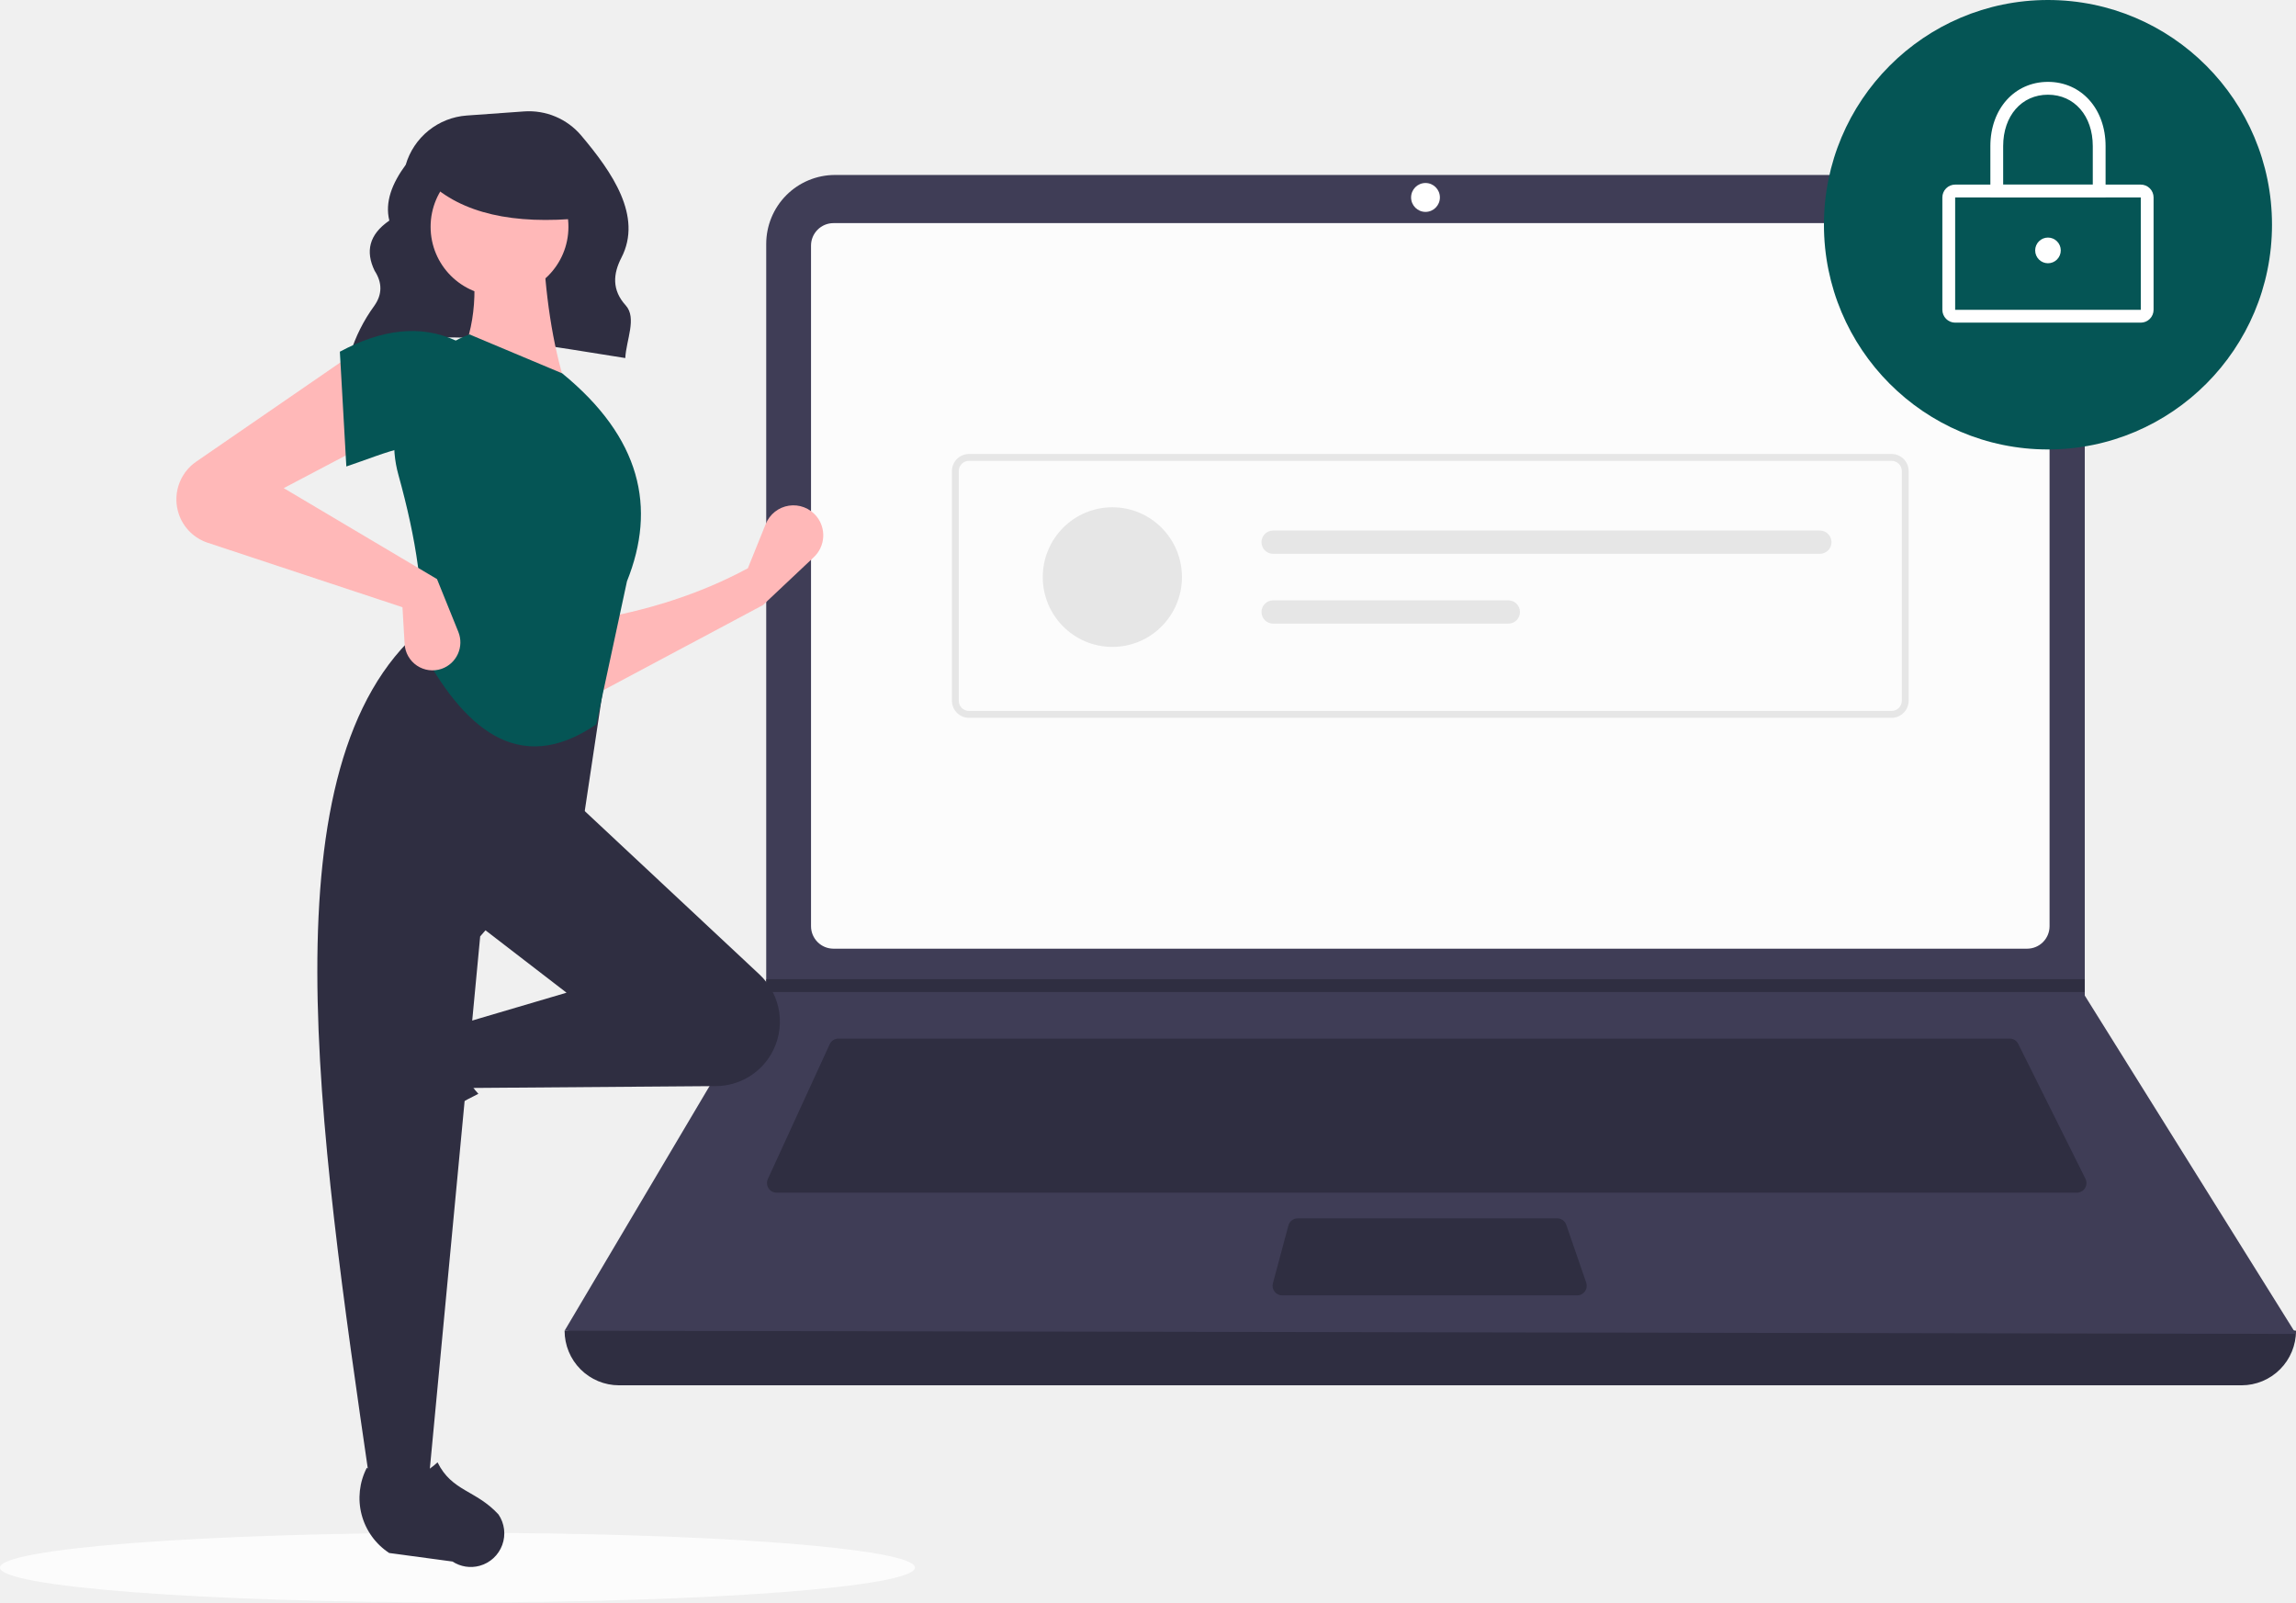
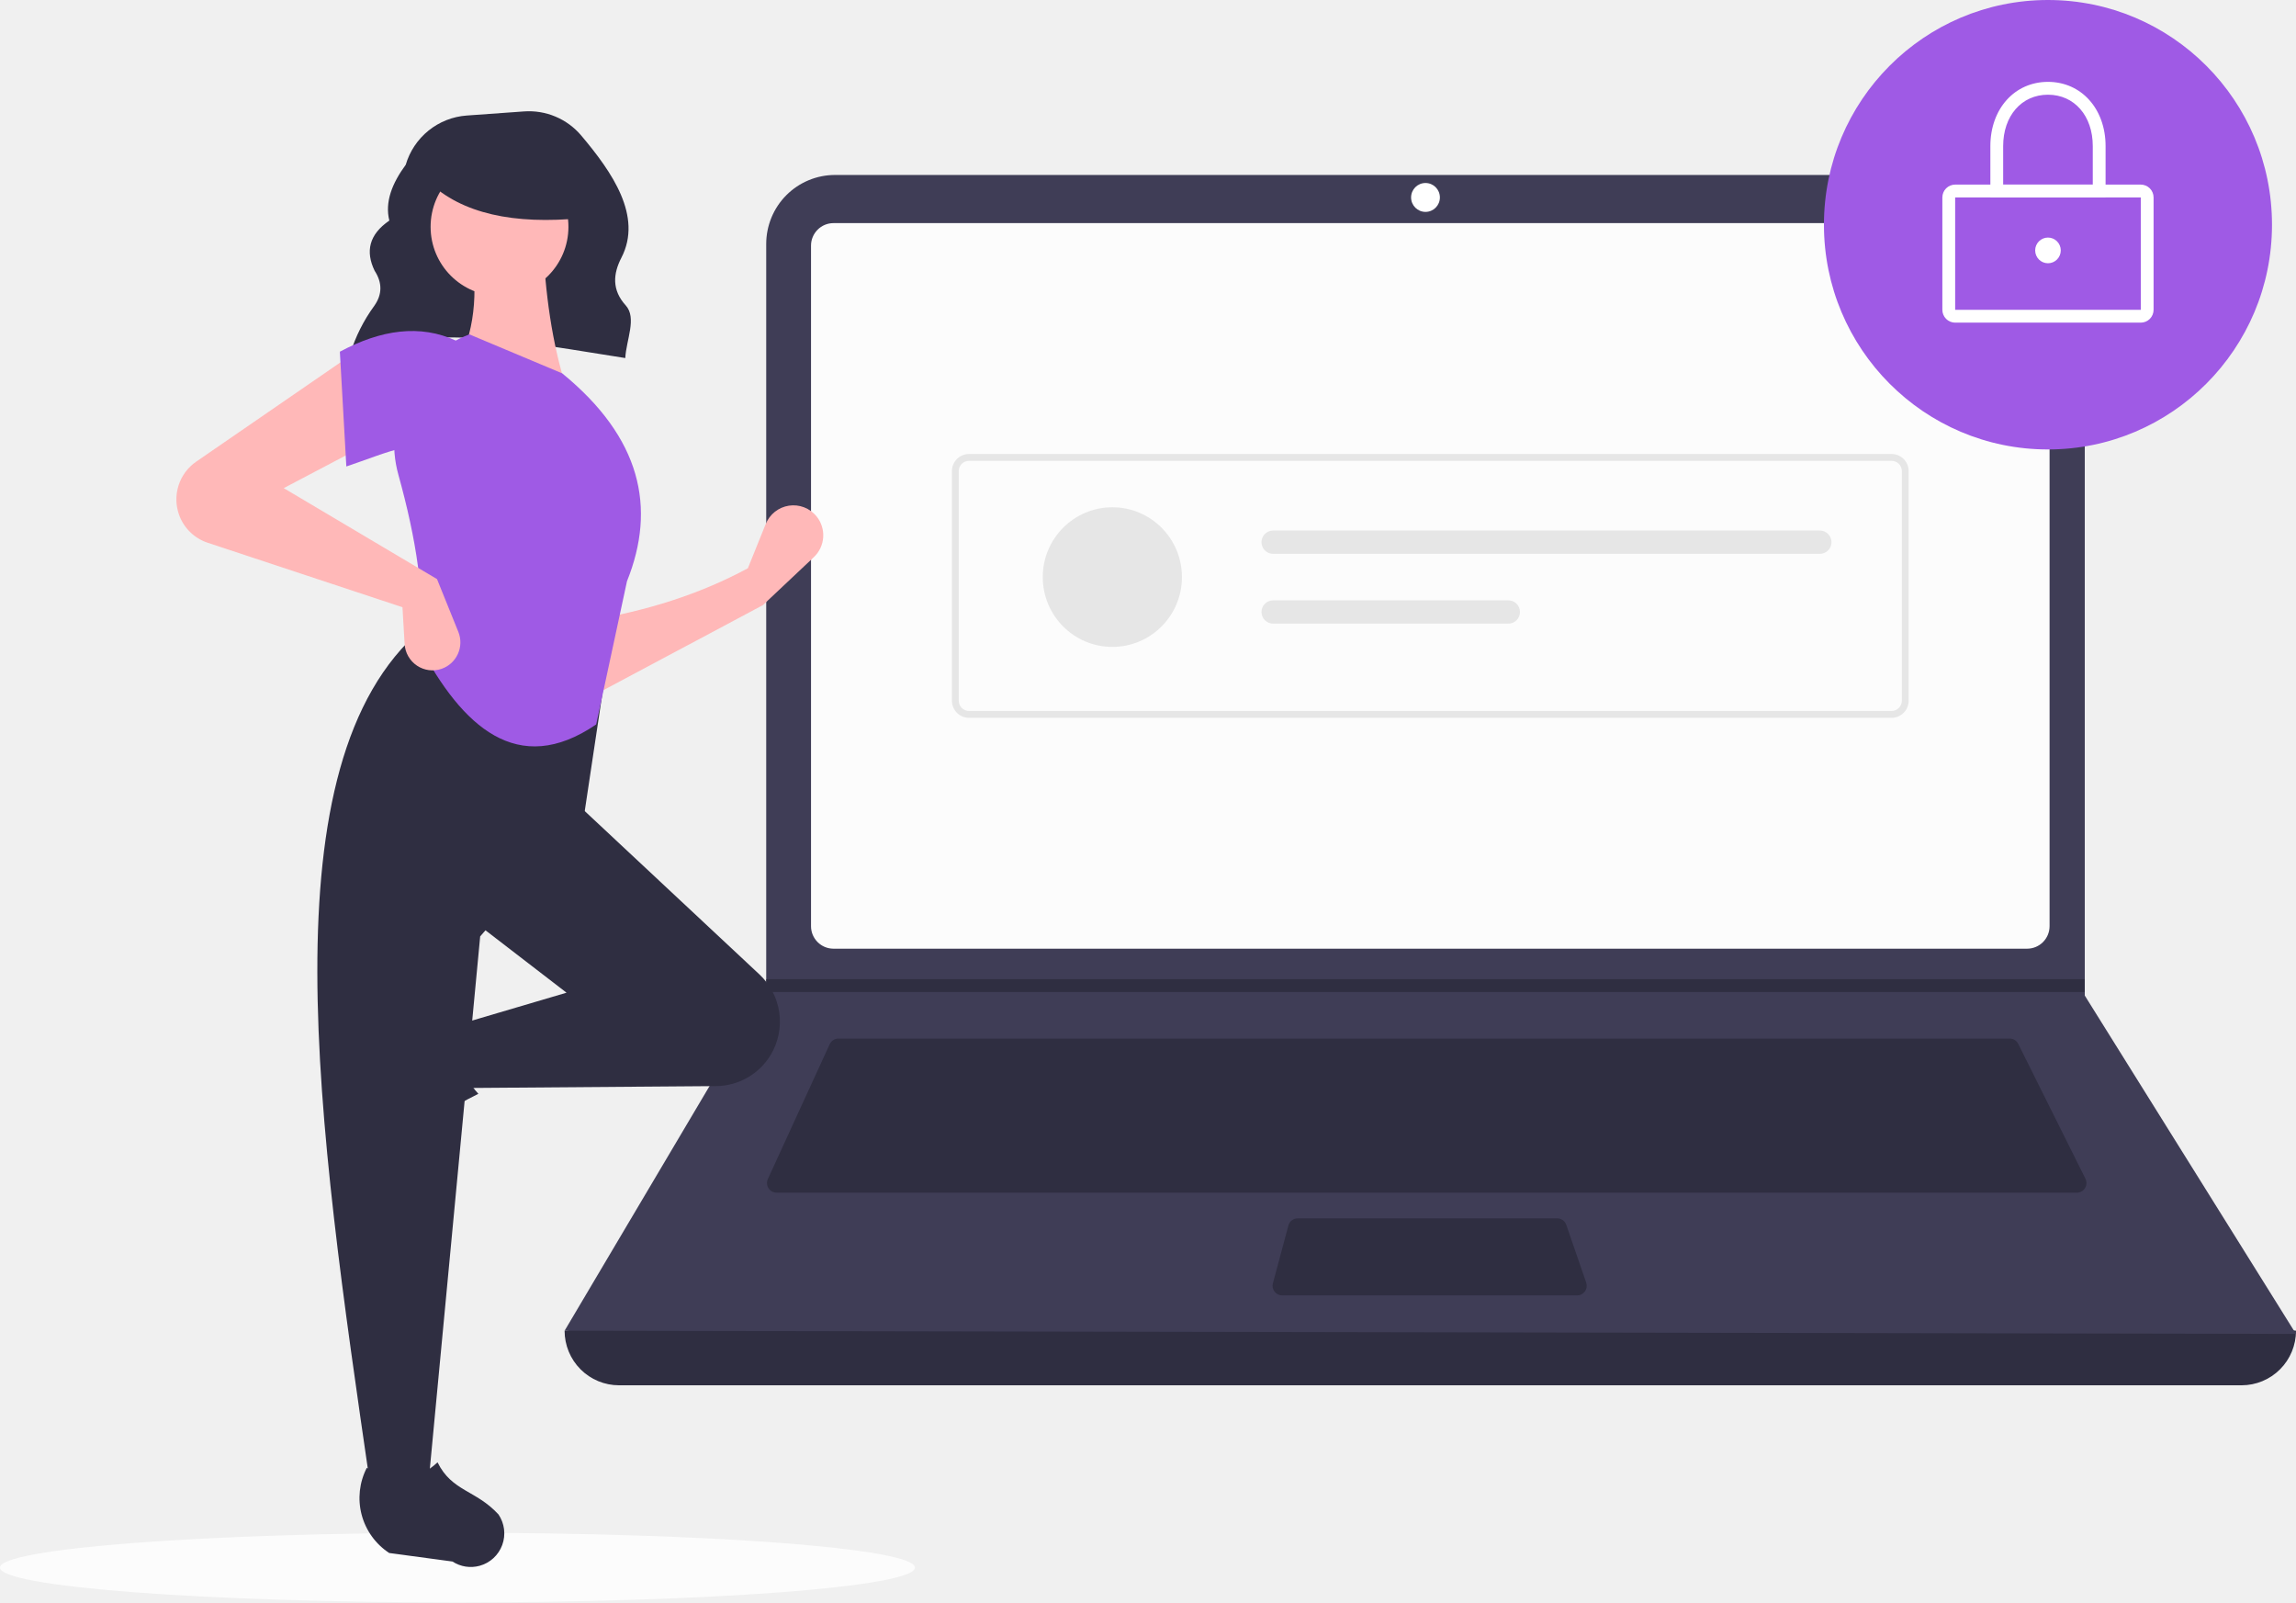
<svg xmlns="http://www.w3.org/2000/svg" width="268" height="187" viewBox="0 0 268 187" fill="none">
  <g clip-path="url(#clip0)">
    <path d="M53.397 187C82.888 187 106.794 185.179 106.794 182.933C106.794 180.687 82.888 178.866 53.397 178.866C23.907 178.866 0 180.687 0 182.933C0 185.179 23.907 187 53.397 187Z" fill="#FCFCFC" />
-     <path d="M40.816 41.492C50.109 37.528 61.683 40.04 72.986 41.783C73.091 39.672 74.367 37.103 73.031 35.63C71.408 33.841 71.558 31.961 72.534 30.07C75.031 25.235 71.454 20.091 67.842 15.813C67.028 14.851 65.999 14.095 64.839 13.607C63.679 13.119 62.42 12.912 61.165 13.003L54.475 13.482C52.847 13.599 51.293 14.211 50.021 15.238C48.75 16.264 47.821 17.656 47.36 19.226C45.762 21.405 44.907 23.578 45.445 25.74C43.052 27.38 42.65 29.359 43.726 31.591C44.638 32.996 44.628 34.364 43.684 35.694C42.445 37.39 41.496 39.28 40.876 41.288L40.816 41.492Z" fill="#2F2E41" />
-     <path d="M261.649 161.659H72.252C70.568 161.659 68.953 160.988 67.762 159.793C66.571 158.599 65.902 156.979 65.902 155.29C134.558 147.288 201.924 147.288 268 155.29C268 156.979 267.331 158.599 266.14 159.793C264.949 160.988 263.334 161.659 261.649 161.659Z" fill="#2F2E41" />
-     <path d="M268 155.664L65.902 155.289L89.324 115.765L89.436 115.577V28.469C89.436 27.412 89.644 26.365 90.047 25.388C90.451 24.411 91.042 23.523 91.787 22.776C92.533 22.028 93.418 21.435 94.392 21.031C95.366 20.626 96.41 20.418 97.464 20.418H235.317C236.371 20.418 237.415 20.626 238.389 21.031C239.363 21.435 240.248 22.028 240.994 22.776C241.739 23.523 242.33 24.411 242.734 25.388C243.137 26.365 243.345 27.412 243.345 28.469V116.177L268 155.664Z" fill="#3F3D56" />
-     <path d="M97.281 26.038C96.588 26.038 95.923 26.315 95.433 26.807C94.942 27.298 94.667 27.965 94.666 28.66V108.084C94.667 108.78 94.943 109.446 95.433 109.938C95.923 110.43 96.588 110.706 97.281 110.707H236.621C237.314 110.706 237.978 110.43 238.469 109.938C238.959 109.446 239.235 108.78 239.235 108.084V28.66C239.235 27.965 238.959 27.298 238.469 26.807C237.978 26.315 237.314 26.038 236.621 26.038H97.281Z" fill="#FCFCFC" />
-     <path d="M97.865 121.197C97.651 121.198 97.441 121.259 97.261 121.375C97.08 121.491 96.937 121.656 96.847 121.851L89.629 137.586C89.551 137.758 89.516 137.946 89.529 138.134C89.543 138.322 89.603 138.504 89.704 138.663C89.805 138.821 89.945 138.952 90.11 139.042C90.275 139.133 90.46 139.18 90.647 139.18H242.421C242.612 139.18 242.8 139.131 242.967 139.038C243.134 138.945 243.274 138.81 243.375 138.647C243.475 138.484 243.532 138.298 243.541 138.107C243.549 137.915 243.509 137.725 243.423 137.554L235.579 121.819C235.486 121.631 235.343 121.474 235.166 121.364C234.989 121.255 234.785 121.197 234.576 121.197H97.865Z" fill="#2F2E41" />
-     <path d="M166.391 24.727C167.319 24.727 168.072 23.972 168.072 23.041C168.072 22.11 167.319 21.355 166.391 21.355C165.462 21.355 164.709 22.11 164.709 23.041C164.709 23.972 165.462 24.727 166.391 24.727Z" fill="white" />
-     <path d="M151.472 142.177C151.226 142.177 150.986 142.259 150.791 142.409C150.595 142.559 150.455 142.77 150.39 143.008L148.58 149.752C148.535 149.919 148.529 150.093 148.563 150.262C148.596 150.432 148.668 150.591 148.772 150.728C148.877 150.865 149.012 150.976 149.166 151.052C149.32 151.128 149.49 151.168 149.662 151.168H184.091C184.27 151.168 184.446 151.125 184.604 151.043C184.763 150.961 184.9 150.842 185.004 150.696C185.107 150.55 185.175 150.381 185.2 150.204C185.225 150.027 185.208 149.846 185.15 149.677L182.822 142.933C182.746 142.712 182.603 142.521 182.413 142.385C182.223 142.25 181.996 142.177 181.763 142.177H151.472Z" fill="#2F2E41" />
-     <path d="M243.345 114.266V115.765H89.324L89.44 115.577V114.266H243.345Z" fill="#2F2E41" />
-     <path d="M239.049 52.45C253.491 52.45 265.198 40.709 265.198 26.225C265.198 11.741 253.491 0 239.049 0C224.607 0 212.899 11.741 212.899 26.225C212.899 40.709 224.607 52.45 239.049 52.45Z" fill="#055555" />
-     <path d="M249.882 37.652H228.215C227.819 37.651 227.439 37.493 227.159 37.212C226.879 36.931 226.722 36.55 226.721 36.153V23.041C226.722 22.643 226.879 22.262 227.159 21.981C227.439 21.7 227.819 21.542 228.215 21.542H249.882C250.278 21.542 250.658 21.7 250.938 21.981C251.218 22.262 251.376 22.643 251.376 23.041V36.153C251.376 36.55 251.218 36.931 250.938 37.212C250.658 37.493 250.278 37.651 249.882 37.652ZM228.215 23.041V36.153H249.883L249.882 23.041L228.215 23.041Z" fill="white" />
-     <path d="M245.773 23.041H232.325V17.047C232.325 12.705 235.153 9.554 239.049 9.554C242.945 9.554 245.773 12.705 245.773 17.047L245.773 23.041ZM233.819 21.542H244.279V17.047C244.279 13.517 242.128 11.052 239.049 11.052C235.97 11.052 233.819 13.517 233.819 17.047L233.819 21.542Z" fill="white" />
-     <path d="M239.049 30.721C239.874 30.721 240.543 30.05 240.543 29.222C240.543 28.395 239.874 27.724 239.049 27.724C238.224 27.724 237.555 28.395 237.555 29.222C237.555 30.05 238.224 30.721 239.049 30.721Z" fill="white" />
-     <path d="M220.794 83.767H113.107C112.579 83.766 112.072 83.555 111.698 83.181C111.324 82.806 111.114 82.297 111.113 81.767V54.977C111.114 54.447 111.324 53.939 111.698 53.564C112.072 53.189 112.579 52.978 113.107 52.977H220.794C221.323 52.978 221.83 53.189 222.204 53.564C222.577 53.939 222.788 54.447 222.788 54.977V81.767C222.788 82.297 222.577 82.806 222.204 83.181C221.83 83.555 221.323 83.766 220.794 83.767ZM113.107 53.778C112.79 53.778 112.486 53.904 112.262 54.129C112.037 54.354 111.911 54.659 111.911 54.977V81.767C111.911 82.085 112.037 82.39 112.262 82.615C112.486 82.84 112.79 82.967 113.107 82.967H220.794C221.111 82.967 221.415 82.84 221.64 82.615C221.864 82.39 221.99 82.085 221.991 81.767V54.977C221.99 54.659 221.864 54.354 221.64 54.129C221.415 53.904 221.111 53.778 220.794 53.778L113.107 53.778Z" fill="#E6E6E6" />
+     <path d="M40.816 41.492C50.109 37.528 61.683 40.039 72.986 41.783C73.091 39.672 74.367 37.103 73.031 35.63C71.408 33.841 71.558 31.961 72.534 30.07C75.031 25.235 71.454 20.091 67.842 15.813C67.028 14.851 65.999 14.095 64.839 13.607C63.679 13.119 62.42 12.912 61.165 13.003L54.475 13.482C52.847 13.599 51.293 14.211 50.021 15.238C48.75 16.264 47.821 17.655 47.36 19.226C45.762 21.405 44.907 23.578 45.445 25.739C43.052 27.38 42.65 29.359 43.726 31.591C44.638 32.996 44.628 34.364 43.684 35.694C42.445 37.389 41.496 39.28 40.876 41.288L40.816 41.492Z" fill="#2F2E41" />
+     <path d="M261.649 161.658H72.252C70.568 161.658 68.953 160.987 67.762 159.793C66.571 158.599 65.902 156.979 65.902 155.29C134.558 147.287 201.924 147.287 268 155.29C268 156.979 267.331 158.599 266.14 159.793C264.949 160.987 263.334 161.658 261.649 161.658Z" fill="#2F2E41" />
+     <path d="M268 155.664L65.902 155.29L89.324 115.765L89.436 115.577V28.469C89.436 27.412 89.644 26.365 90.047 25.388C90.451 24.411 91.042 23.524 91.787 22.776C92.533 22.028 93.418 21.435 94.392 21.031C95.366 20.626 96.41 20.418 97.464 20.418H235.317C236.371 20.418 237.415 20.626 238.389 21.031C239.363 21.435 240.248 22.028 240.994 22.776C241.739 23.524 242.33 24.411 242.734 25.388C243.137 26.365 243.345 27.412 243.345 28.469V116.177L268 155.664Z" fill="#3F3D56" />
+     <path d="M97.281 26.038C96.588 26.038 95.923 26.315 95.433 26.807C94.943 27.298 94.667 27.965 94.666 28.66V108.084C94.667 108.78 94.943 109.446 95.433 109.938C95.923 110.43 96.588 110.706 97.281 110.707H236.621C237.314 110.706 237.979 110.43 238.469 109.938C238.959 109.446 239.235 108.78 239.236 108.084V28.66C239.235 27.965 238.959 27.298 238.469 26.807C237.979 26.315 237.314 26.038 236.621 26.038H97.281Z" fill="#FCFCFC" />
+     <path d="M97.865 121.197C97.651 121.197 97.441 121.259 97.261 121.375C97.08 121.491 96.937 121.656 96.847 121.851L89.629 137.586C89.551 137.758 89.516 137.946 89.529 138.134C89.543 138.322 89.603 138.504 89.704 138.662C89.805 138.821 89.945 138.952 90.11 139.042C90.275 139.133 90.46 139.18 90.647 139.18H242.421C242.612 139.18 242.8 139.131 242.967 139.038C243.134 138.944 243.274 138.81 243.375 138.647C243.475 138.484 243.532 138.298 243.541 138.106C243.549 137.915 243.509 137.725 243.423 137.553L235.579 121.818C235.486 121.631 235.343 121.474 235.166 121.364C234.989 121.254 234.785 121.196 234.576 121.197H97.865Z" fill="#2F2E41" />
+     <path d="M166.39 24.727C167.319 24.727 168.071 23.972 168.071 23.041C168.071 22.11 167.319 21.355 166.39 21.355C165.462 21.355 164.709 22.11 164.709 23.041C164.709 23.972 165.462 24.727 166.39 24.727Z" fill="white" />
+     <path d="M151.472 142.177C151.226 142.177 150.986 142.259 150.791 142.409C150.595 142.559 150.455 142.77 150.39 143.009L148.58 149.752C148.535 149.919 148.529 150.093 148.563 150.263C148.596 150.432 148.668 150.591 148.772 150.728C148.877 150.865 149.012 150.976 149.166 151.052C149.32 151.129 149.49 151.168 149.662 151.168H184.091C184.27 151.168 184.446 151.126 184.604 151.043C184.763 150.961 184.9 150.842 185.004 150.696C185.107 150.55 185.175 150.382 185.2 150.204C185.225 150.027 185.208 149.846 185.15 149.677L182.822 142.933C182.746 142.712 182.603 142.521 182.413 142.385C182.223 142.25 181.996 142.177 181.763 142.177H151.472Z" fill="#2F2E41" />
+     <path d="M243.345 114.266V115.765H89.324L89.44 115.578V114.266H243.345Z" fill="#2F2E41" />
+     <path d="M239.049 52.45C253.491 52.45 265.198 40.709 265.198 26.225C265.198 11.741 253.491 0 239.049 0C224.607 0 212.899 11.741 212.899 26.225C212.899 40.709 224.607 52.45 239.049 52.45Z" fill="#9F5AE5" />
+     <path d="M249.882 37.652H228.215C227.819 37.651 227.439 37.493 227.159 37.212C226.879 36.931 226.722 36.55 226.721 36.153V23.041C226.722 22.643 226.879 22.262 227.159 21.981C227.439 21.701 227.819 21.543 228.215 21.542H249.882C250.278 21.543 250.658 21.701 250.938 21.981C251.218 22.262 251.376 22.643 251.376 23.041V36.153C251.376 36.55 251.218 36.931 250.938 37.212C250.658 37.493 250.278 37.651 249.882 37.652ZM228.215 23.041V36.153H249.883L249.882 23.041L228.215 23.041Z" fill="white" />
+     <path d="M245.773 23.041H232.325V17.046C232.325 12.705 235.153 9.553 239.049 9.553C242.945 9.553 245.773 12.705 245.773 17.046L245.773 23.041ZM233.819 21.542H244.279V17.046C244.279 13.517 242.128 11.052 239.049 11.052C235.969 11.052 233.819 13.517 233.819 17.046L233.819 21.542Z" fill="white" />
+     <path d="M239.049 30.721C239.874 30.721 240.543 30.05 240.543 29.222C240.543 28.394 239.874 27.724 239.049 27.724C238.224 27.724 237.555 28.394 237.555 29.222C237.555 30.05 238.224 30.721 239.049 30.721Z" fill="white" />
+     <path d="M220.794 83.767H113.108C112.579 83.766 112.072 83.555 111.698 83.181C111.324 82.806 111.114 82.297 111.113 81.767V54.977C111.114 54.447 111.324 53.939 111.698 53.564C112.072 53.189 112.579 52.978 113.108 52.978H220.794C221.323 52.978 221.83 53.189 222.204 53.564C222.577 53.939 222.788 54.447 222.788 54.977V81.767C222.788 82.297 222.577 82.806 222.204 83.181C221.83 83.555 221.323 83.766 220.794 83.767ZM113.108 53.778C112.79 53.778 112.486 53.904 112.262 54.129C112.038 54.354 111.911 54.659 111.911 54.977V81.767C111.911 82.085 112.038 82.39 112.262 82.615C112.486 82.84 112.79 82.967 113.108 82.967H220.794C221.111 82.967 221.416 82.84 221.64 82.615C221.864 82.39 221.99 82.085 221.991 81.767V54.977C221.99 54.659 221.864 54.354 221.64 54.129C221.416 53.904 221.111 53.778 220.794 53.778L113.108 53.778Z" fill="#E6E6E6" />
    <path d="M129.84 75.491C134.326 75.491 137.963 71.844 137.963 67.344C137.963 62.845 134.326 59.198 129.84 59.198C125.353 59.198 121.717 62.845 121.717 67.344C121.717 71.844 125.353 75.491 129.84 75.491Z" fill="#E6E6E6" />
-     <path d="M148.601 61.913C148.423 61.913 148.246 61.948 148.082 62.016C147.917 62.084 147.768 62.184 147.642 62.31C147.516 62.436 147.416 62.586 147.348 62.751C147.28 62.916 147.245 63.092 147.245 63.271C147.245 63.449 147.28 63.626 147.348 63.791C147.416 63.956 147.516 64.106 147.642 64.232C147.768 64.358 147.917 64.458 148.082 64.526C148.246 64.594 148.423 64.629 148.601 64.629H212.426C212.786 64.629 213.13 64.486 213.384 64.231C213.638 63.976 213.78 63.631 213.78 63.271C213.78 62.911 213.638 62.565 213.384 62.311C213.13 62.056 212.786 61.913 212.426 61.913H148.601Z" fill="#E6E6E6" />
+     <path d="M148.601 61.913C148.423 61.913 148.246 61.948 148.082 62.016C147.917 62.084 147.768 62.184 147.642 62.31C147.516 62.436 147.416 62.586 147.348 62.751C147.28 62.916 147.245 63.092 147.245 63.271C147.245 63.449 147.28 63.626 147.348 63.791C147.416 63.956 147.516 64.106 147.642 64.232C147.768 64.358 147.917 64.458 148.082 64.526C148.246 64.594 148.423 64.629 148.601 64.629H212.427C212.786 64.629 213.13 64.486 213.384 64.231C213.638 63.976 213.78 63.631 213.78 63.271C213.78 62.911 213.638 62.566 213.384 62.311C213.13 62.056 212.786 61.913 212.427 61.913H148.601Z" fill="#E6E6E6" />
    <path d="M148.601 70.06C148.242 70.06 147.897 70.203 147.643 70.458C147.389 70.712 147.247 71.058 147.247 71.418C147.247 71.778 147.389 72.123 147.643 72.378C147.897 72.633 148.242 72.776 148.601 72.776H176.065C176.424 72.776 176.769 72.633 177.022 72.378C177.276 72.123 177.419 71.778 177.419 71.418C177.419 71.058 177.276 70.712 177.022 70.458C176.769 70.203 176.424 70.06 176.065 70.06H148.601Z" fill="#E6E6E6" />
    <path d="M89.059 70.609L69.152 81.223L68.9 72.378C75.398 71.29 81.579 69.397 87.295 66.313L89.377 61.155C89.604 60.593 89.973 60.099 90.447 59.723C90.921 59.347 91.485 59.101 92.083 59.01C92.681 58.918 93.292 58.984 93.857 59.201C94.421 59.418 94.92 59.778 95.304 60.247C95.865 60.933 96.146 61.807 96.089 62.692C96.032 63.577 95.641 64.408 94.997 65.015L89.059 70.609Z" fill="#FFB8B8" />
-     <path d="M40.419 131.89C40.274 131.356 40.243 130.797 40.328 130.25C40.414 129.703 40.614 129.18 40.916 128.716L45.288 121.986C46.323 120.394 47.91 119.244 49.742 118.759C51.574 118.275 53.52 118.49 55.203 119.363C53.365 122.5 53.621 125.252 55.837 127.644C52.397 129.329 49.217 131.503 46.396 134.099C45.881 134.451 45.29 134.675 44.671 134.751C44.053 134.828 43.425 134.755 42.84 134.539C42.255 134.322 41.73 133.969 41.309 133.509C40.888 133.048 40.583 132.493 40.419 131.89Z" fill="#2F2E41" />
-     <path d="M89.966 123.09C89.304 124.196 88.37 125.113 87.253 125.752C86.136 126.392 84.874 126.733 83.588 126.743L54.537 126.964L53.277 119.635L66.129 115.845L55.293 107.505L67.136 93.606L88.647 113.713C89.905 114.888 90.722 116.461 90.962 118.167C91.201 119.874 90.85 121.612 89.966 123.09Z" fill="#2F2E41" />
+     <path d="M40.419 131.89C40.274 131.356 40.243 130.797 40.328 130.25C40.414 129.703 40.614 129.18 40.916 128.716L45.288 121.986C46.323 120.394 47.91 119.244 49.742 118.759C51.574 118.275 53.52 118.49 55.203 119.363C53.365 122.5 53.621 125.252 55.837 127.644C52.397 129.329 49.217 131.503 46.396 134.099C45.881 134.451 45.29 134.675 44.671 134.751C44.053 134.828 43.425 134.755 42.84 134.539C42.255 134.323 41.73 133.969 41.309 133.509C40.888 133.048 40.583 132.493 40.419 131.89Z" fill="#2F2E41" />
+     <path d="M89.966 123.09C89.304 124.196 88.37 125.113 87.253 125.752C86.136 126.392 84.874 126.733 83.588 126.743L54.537 126.964L53.278 119.635L66.129 115.844L55.293 107.505L67.136 93.606L88.647 113.713C89.905 114.888 90.722 116.46 90.962 118.167C91.202 119.874 90.85 121.612 89.966 123.09Z" fill="#2F2E41" />
    <path d="M50.002 173.21H43.198C37.09 131.217 30.872 89.107 49.246 73.389L70.916 76.927L68.144 95.375L56.049 109.274L50.002 173.21Z" fill="#2F2E41" />
-     <path d="M55.982 182.723C55.45 182.869 54.892 182.9 54.347 182.814C53.802 182.728 53.281 182.527 52.818 182.225L45.431 181.229C43.843 180.192 42.697 178.601 42.213 176.763C41.73 174.926 41.944 172.975 42.815 171.287C45.943 173.13 48.687 172.873 51.072 170.65C52.757 174.062 55.533 173.854 58.185 176.729C58.536 177.245 58.759 177.838 58.835 178.458C58.912 179.079 58.839 179.708 58.623 180.295C58.408 180.881 58.056 181.408 57.596 181.83C57.137 182.252 56.584 182.559 55.982 182.723Z" fill="#2F2E41" />
-     <path d="M66.129 45.338L53.529 42.305C55.622 38.01 55.794 33.23 54.789 28.154L63.357 27.901C63.625 34.214 64.438 40.111 66.129 45.338Z" fill="#FFB8B8" />
-     <path d="M69.591 84.536C60.42 90.804 53.939 84.751 48.994 75.411C49.681 69.696 48.568 62.857 46.508 55.425C45.591 52.148 45.933 48.644 47.466 45.607C49 42.57 51.613 40.22 54.789 39.02L65.625 43.569C74.825 51.09 76.636 59.237 73.184 67.83L69.591 84.536Z" fill="#055555" />
+     <path d="M55.982 182.723C55.45 182.868 54.892 182.899 54.347 182.814C53.802 182.728 53.281 182.527 52.818 182.225L45.431 181.229C43.843 180.192 42.697 178.6 42.213 176.763C41.73 174.926 41.944 172.974 42.815 171.287C45.943 173.13 48.687 172.873 51.072 170.65C52.757 174.062 55.533 173.854 58.185 176.728C58.536 177.245 58.759 177.838 58.835 178.458C58.911 179.079 58.839 179.708 58.623 180.295C58.408 180.881 58.056 181.407 57.596 181.83C57.137 182.252 56.584 182.558 55.982 182.723Z" fill="#2F2E41" />
+     <path d="M66.129 45.338L53.529 42.306C55.622 38.01 55.794 33.23 54.789 28.154L63.357 27.901C63.625 34.214 64.437 40.112 66.129 45.338Z" fill="#FFB8B8" />
+     <path d="M69.591 84.536C60.42 90.804 53.939 84.751 48.994 75.411C49.681 69.696 48.568 62.857 46.508 55.425C45.591 52.148 45.933 48.644 47.466 45.607C49 42.57 51.613 40.22 54.789 39.02L65.625 43.569C74.825 51.09 76.636 59.237 73.184 67.83L69.591 84.536Z" fill="#9F5AE5" />
    <path d="M43.198 51.656L33.119 56.963L51.01 67.577L53.499 73.735C53.665 74.146 53.746 74.587 53.737 75.03C53.728 75.474 53.628 75.911 53.445 76.314C53.262 76.718 52.999 77.08 52.672 77.379C52.345 77.677 51.961 77.905 51.542 78.05C51.067 78.214 50.56 78.266 50.062 78.201C49.563 78.136 49.087 77.957 48.669 77.676C48.251 77.396 47.904 77.022 47.654 76.585C47.404 76.147 47.259 75.657 47.23 75.154L46.978 70.862L24.239 63.337C23.473 63.083 22.774 62.658 22.196 62.093C21.618 61.529 21.175 60.84 20.902 60.079C20.504 58.969 20.484 57.758 20.845 56.636C21.206 55.514 21.927 54.543 22.897 53.876L41.182 41.295L43.198 51.656Z" fill="#FFB8B8" />
-     <path d="M53.278 52.667C49.074 50.819 45.251 52.826 40.426 54.436L39.67 41.042C44.461 38.481 49.029 37.791 53.278 39.779L53.278 52.667Z" fill="#055555" />
+     <path d="M53.277 52.667C49.074 50.819 45.251 52.826 40.426 54.436L39.67 41.042C44.461 38.481 49.029 37.791 53.277 39.779L53.277 52.667Z" fill="#9F5AE5" />
    <path d="M58.306 34.535C62.749 34.535 66.35 30.924 66.35 26.468C66.35 22.013 62.749 18.401 58.306 18.401C53.863 18.401 50.262 22.013 50.262 26.468C50.262 30.924 53.863 34.535 58.306 34.535Z" fill="#FFB8B8" />
-     <path d="M67.929 25.45C59.965 26.233 53.896 24.926 50.018 21.207V18.211H67.253L67.929 25.45Z" fill="#2F2E41" />
+     <path d="M67.929 25.45C59.965 26.233 53.896 24.926 50.018 21.207V18.211H67.254L67.929 25.45Z" fill="#2F2E41" />
  </g>
  <defs>
    <clipPath id="clip0">
      <rect width="268" height="187" fill="white" />
    </clipPath>
  </defs>
</svg>
